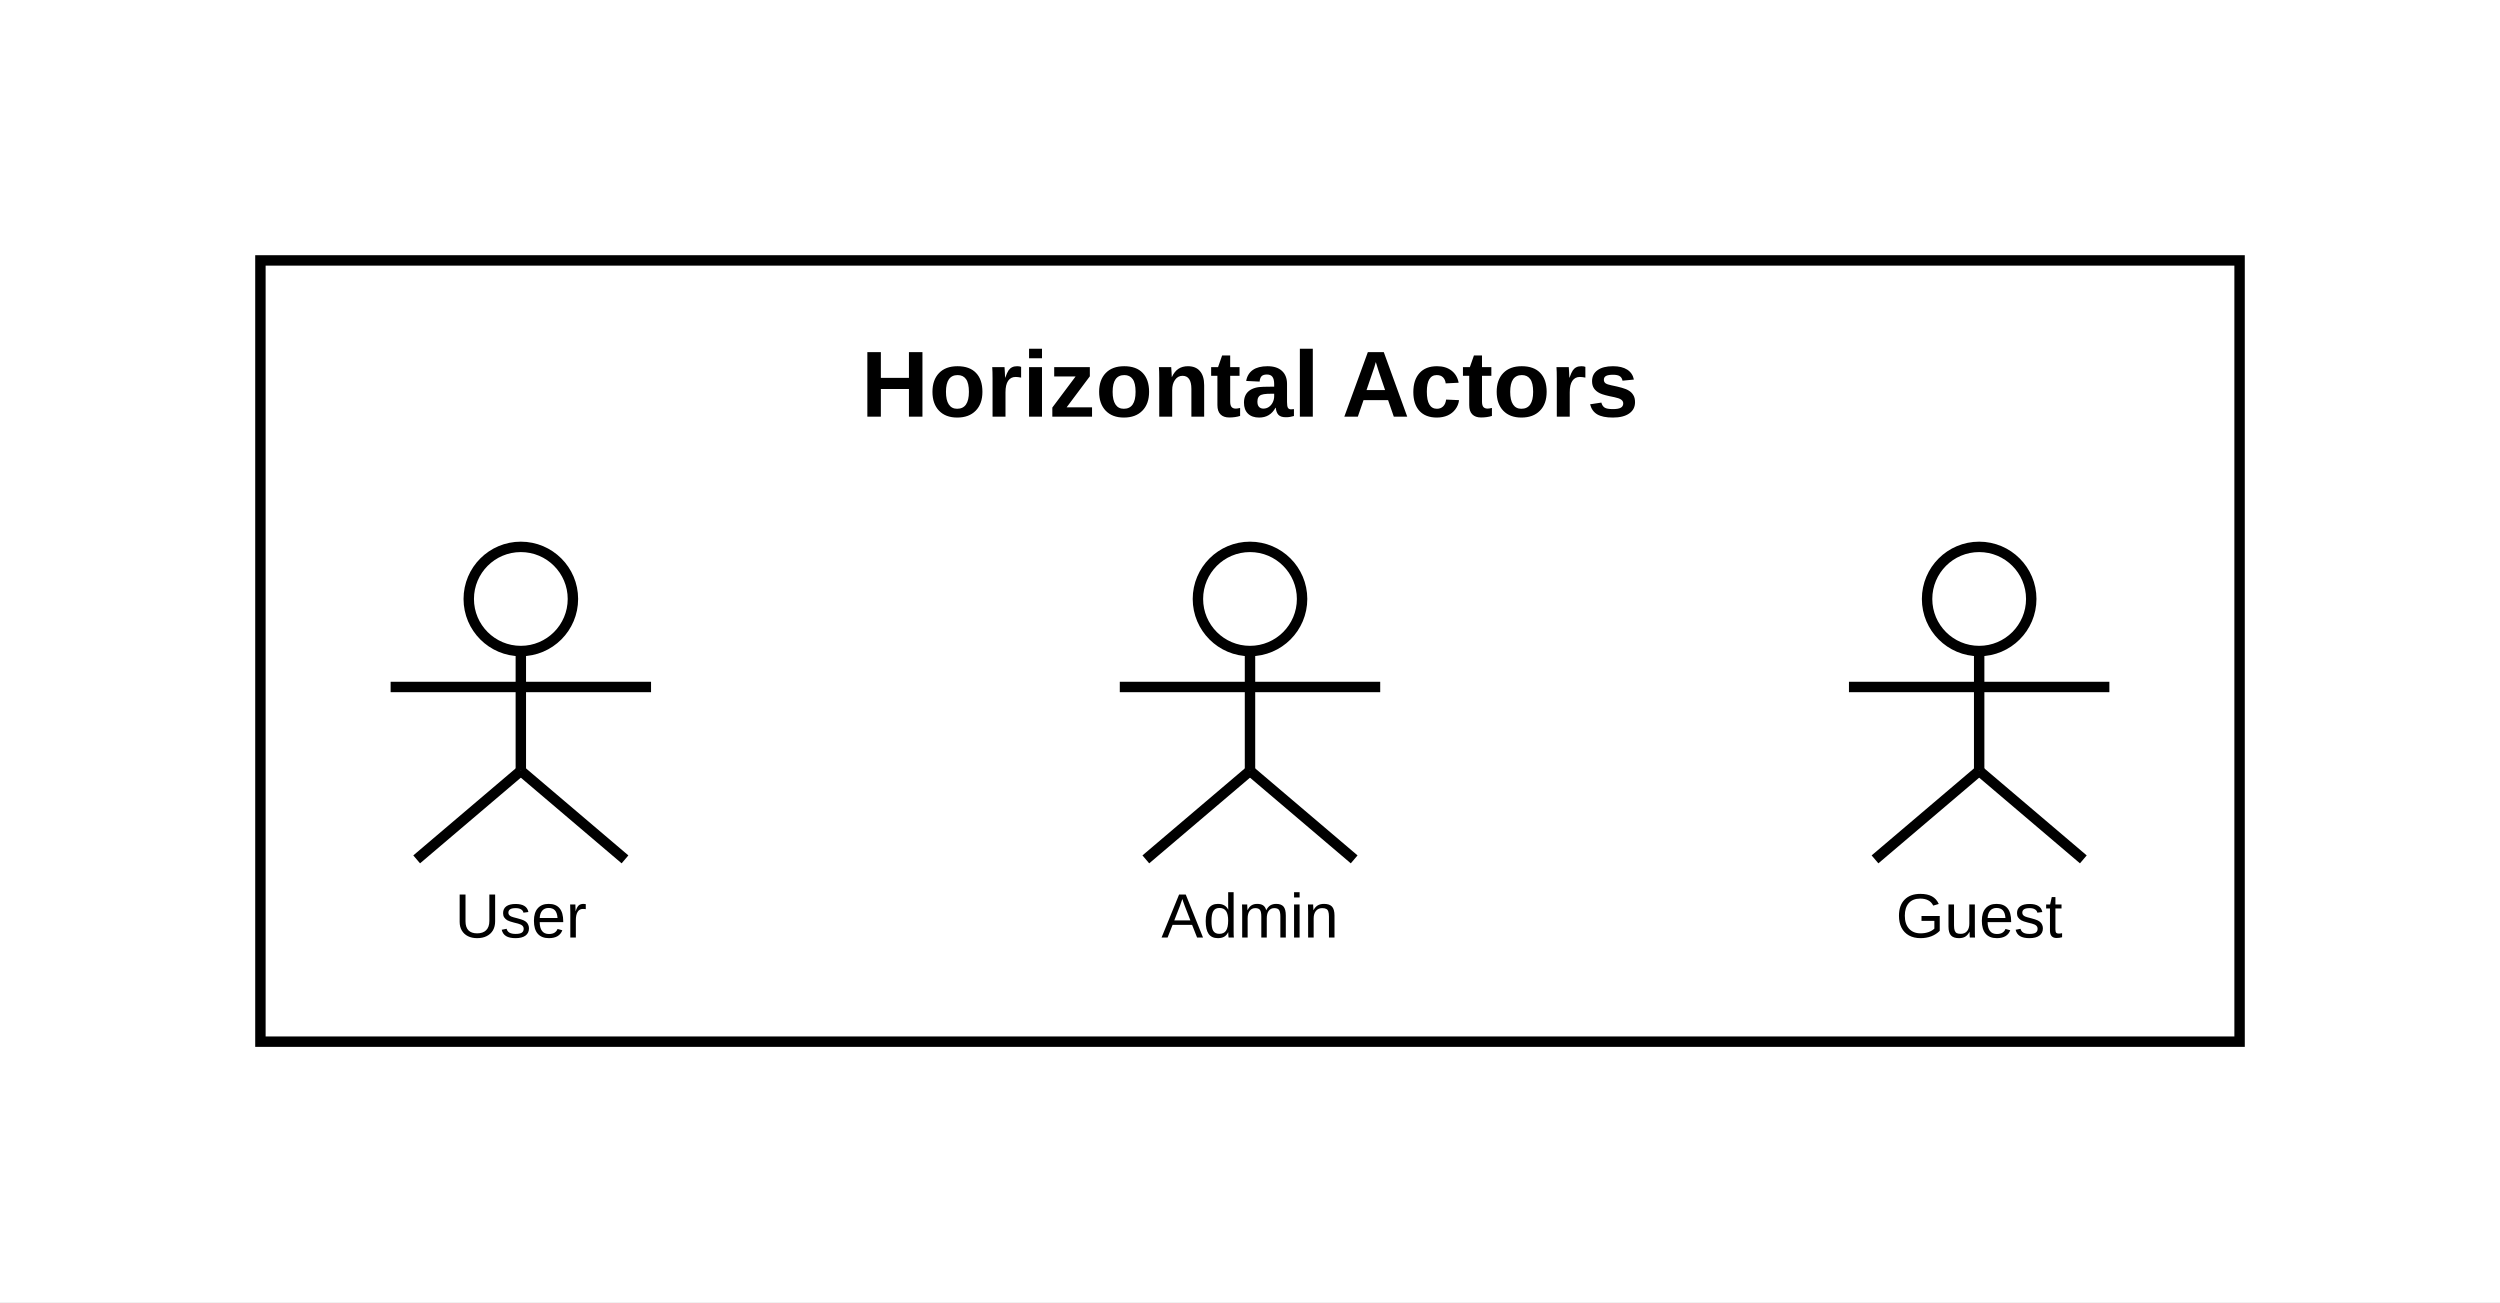
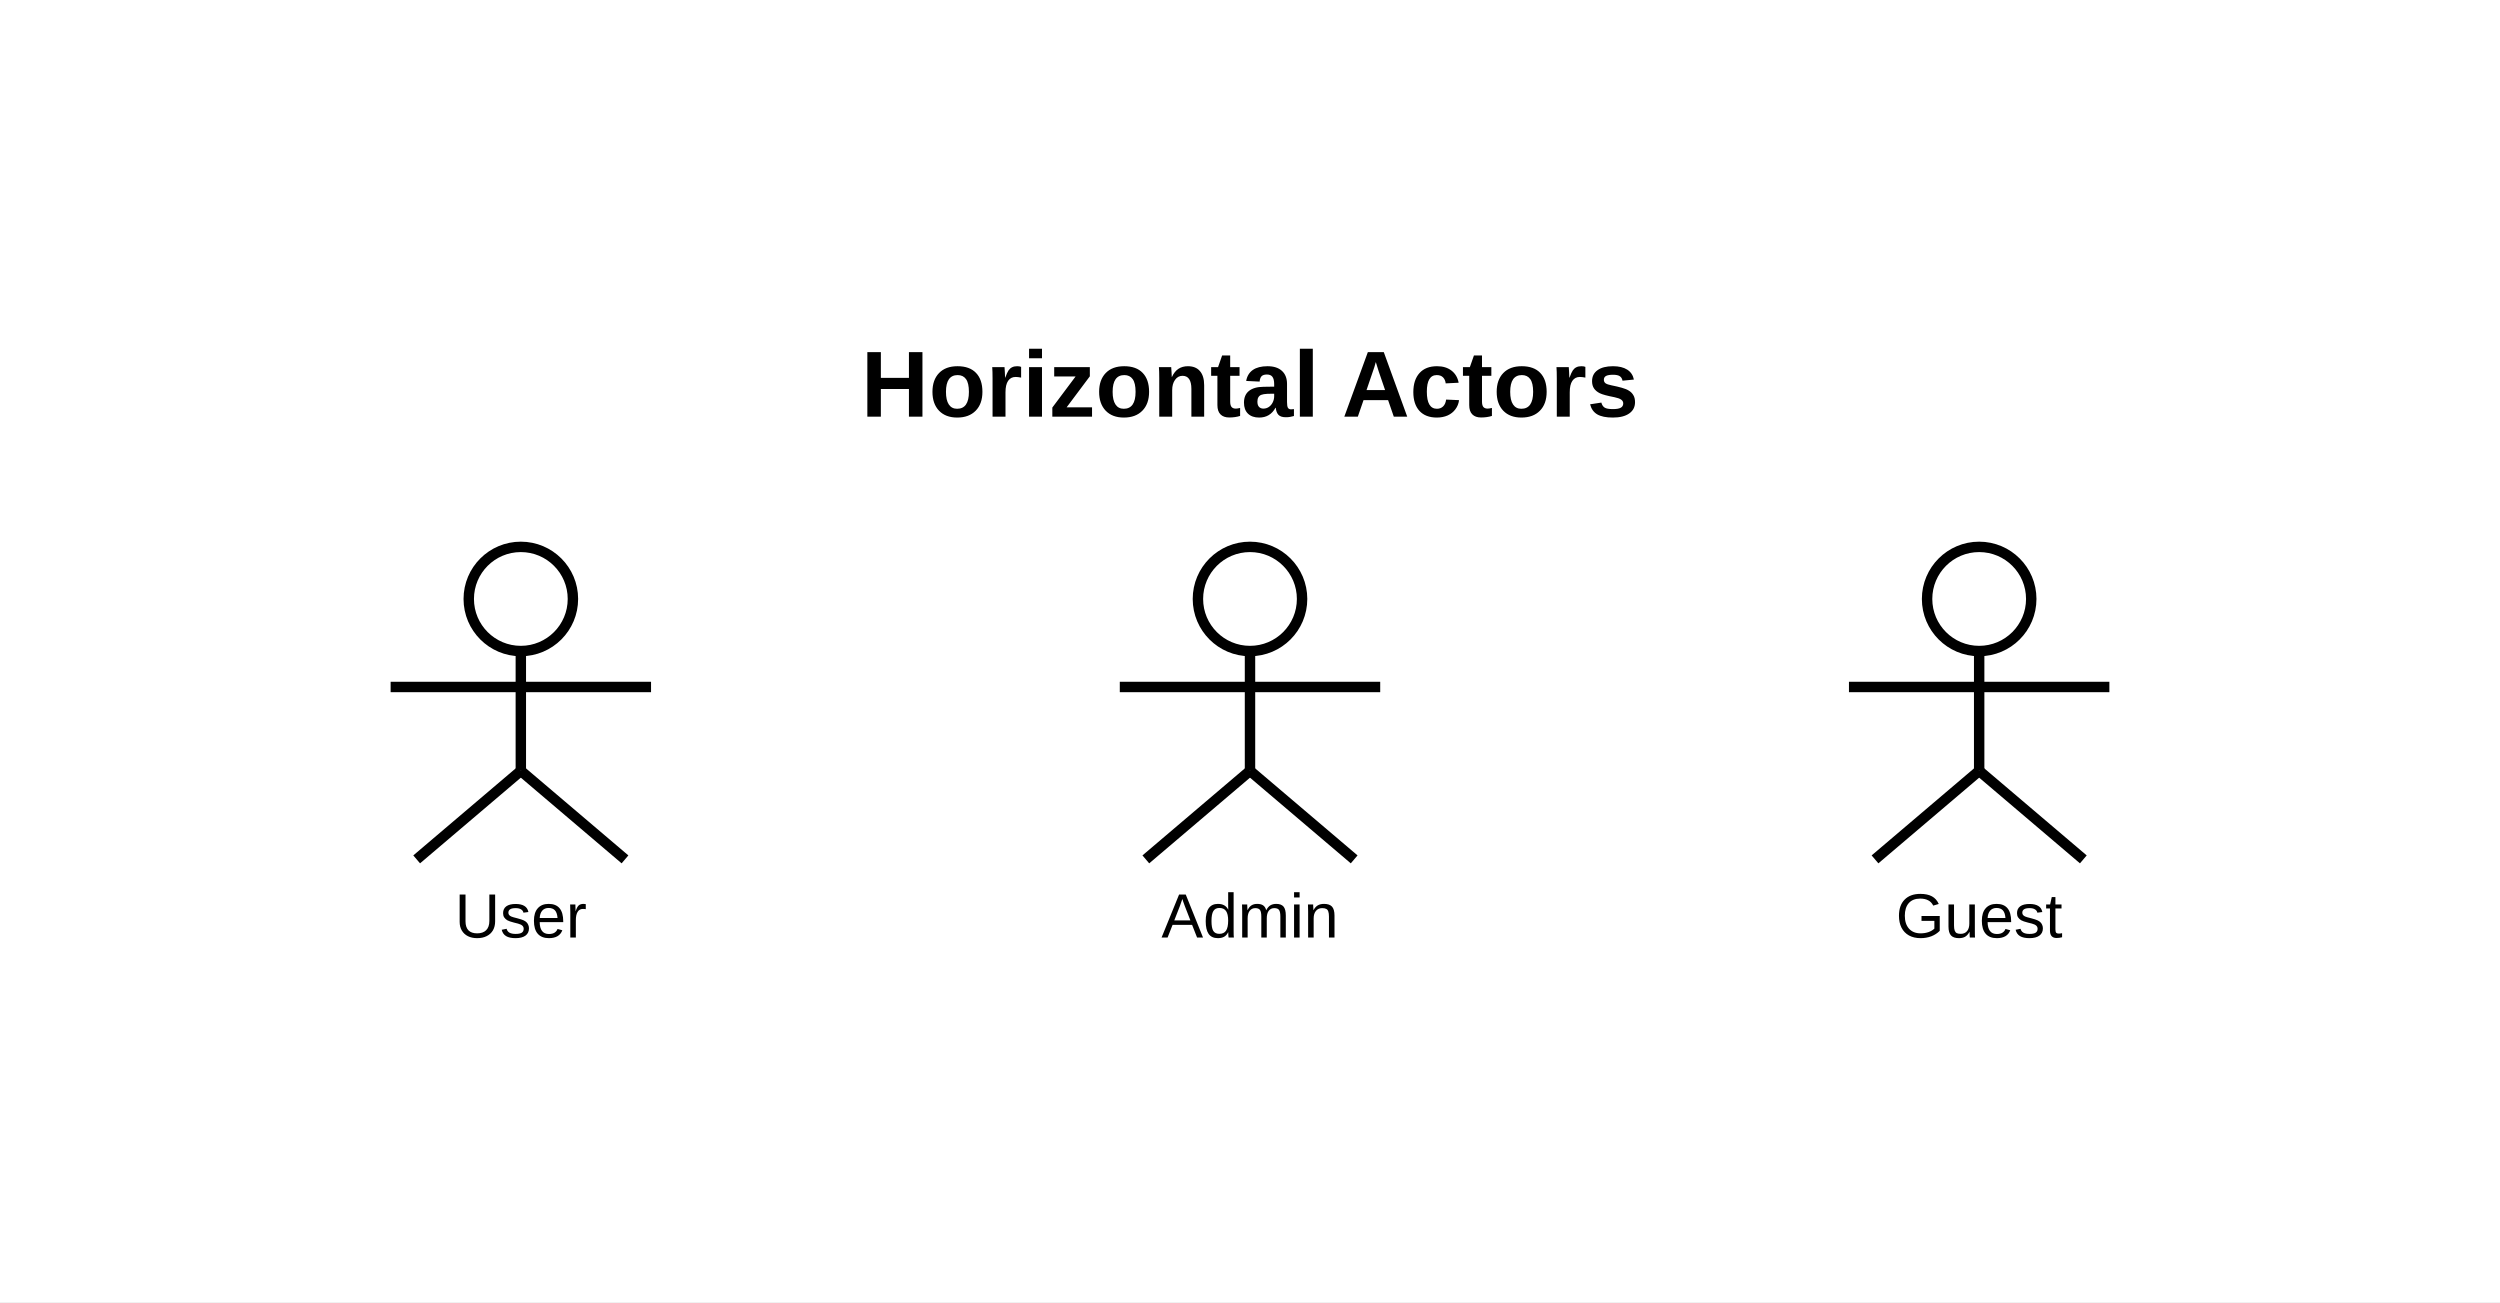
<svg xmlns="http://www.w3.org/2000/svg" width="480" height="250" viewBox="0 0 480 250">
  <rect width="100%" height="100%" fill="white" />
  <g id="__diagram__">
-     <rect x="50" y="50" width="380" height="150" fill="white" stroke="black" stroke-width="2" />
    <text x="240" y="80" text-anchor="middle" font-size="18" font-weight="bold" font-family="Arial" fill="black">
          Horizontal Actors
        </text>
  </g>
  <g id="actor_0">
    <circle cx="100" cy="115" r="10" fill="none" stroke="black" stroke-width="2" />
    <line x1="100" y1="125" x2="100" y2="148" stroke="black" stroke-width="2" />
    <line x1="75" y1="131.9" x2="125" y2="131.9" stroke="black" stroke-width="2" />
    <line x1="100" y1="148" x2="80" y2="165" stroke="black" stroke-width="2" />
    <line x1="100" y1="148" x2="120" y2="165" stroke="black" stroke-width="2" />
    <text x="100" y="180" text-anchor="middle" font-size="12" font-family="Arial" fill="black">
          User
        </text>
  </g>
  <g id="actor_1">
    <circle cx="240" cy="115" r="10" fill="none" stroke="black" stroke-width="2" />
    <line x1="240" y1="125" x2="240" y2="148" stroke="black" stroke-width="2" />
    <line x1="215" y1="131.9" x2="265" y2="131.9" stroke="black" stroke-width="2" />
    <line x1="240" y1="148" x2="220" y2="165" stroke="black" stroke-width="2" />
    <line x1="240" y1="148" x2="260" y2="165" stroke="black" stroke-width="2" />
    <text x="240" y="180" text-anchor="middle" font-size="12" font-family="Arial" fill="black">
          Admin
        </text>
  </g>
  <g id="actor_2">
    <circle cx="380" cy="115" r="10" fill="none" stroke="black" stroke-width="2" />
    <line x1="380" y1="125" x2="380" y2="148" stroke="black" stroke-width="2" />
    <line x1="355" y1="131.9" x2="405" y2="131.9" stroke="black" stroke-width="2" />
    <line x1="380" y1="148" x2="360" y2="165" stroke="black" stroke-width="2" />
    <line x1="380" y1="148" x2="400" y2="165" stroke="black" stroke-width="2" />
    <text x="380" y="180" text-anchor="middle" font-size="12" font-family="Arial" fill="black">
          Guest
        </text>
  </g>
</svg>
